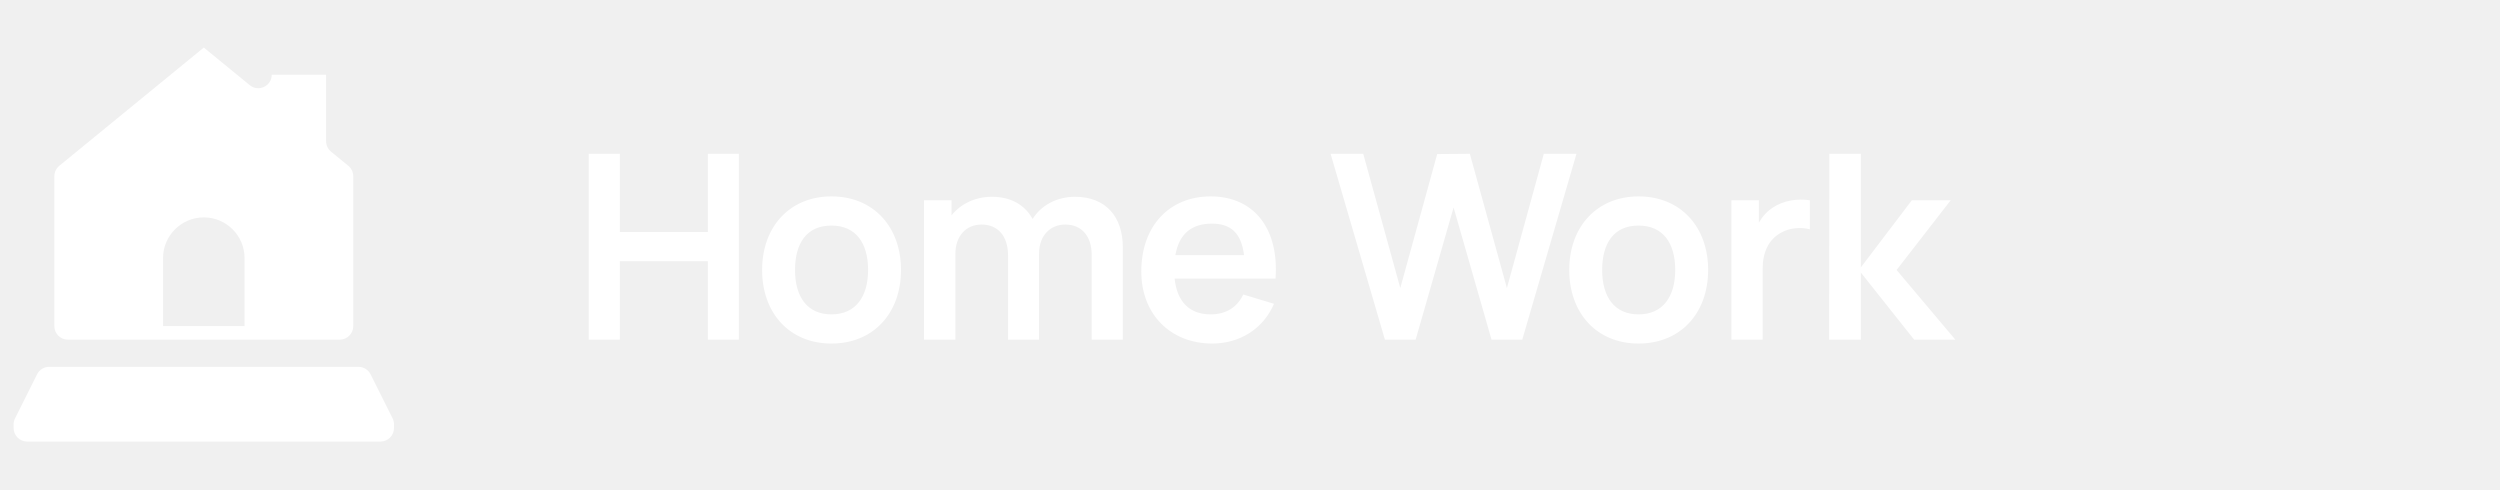
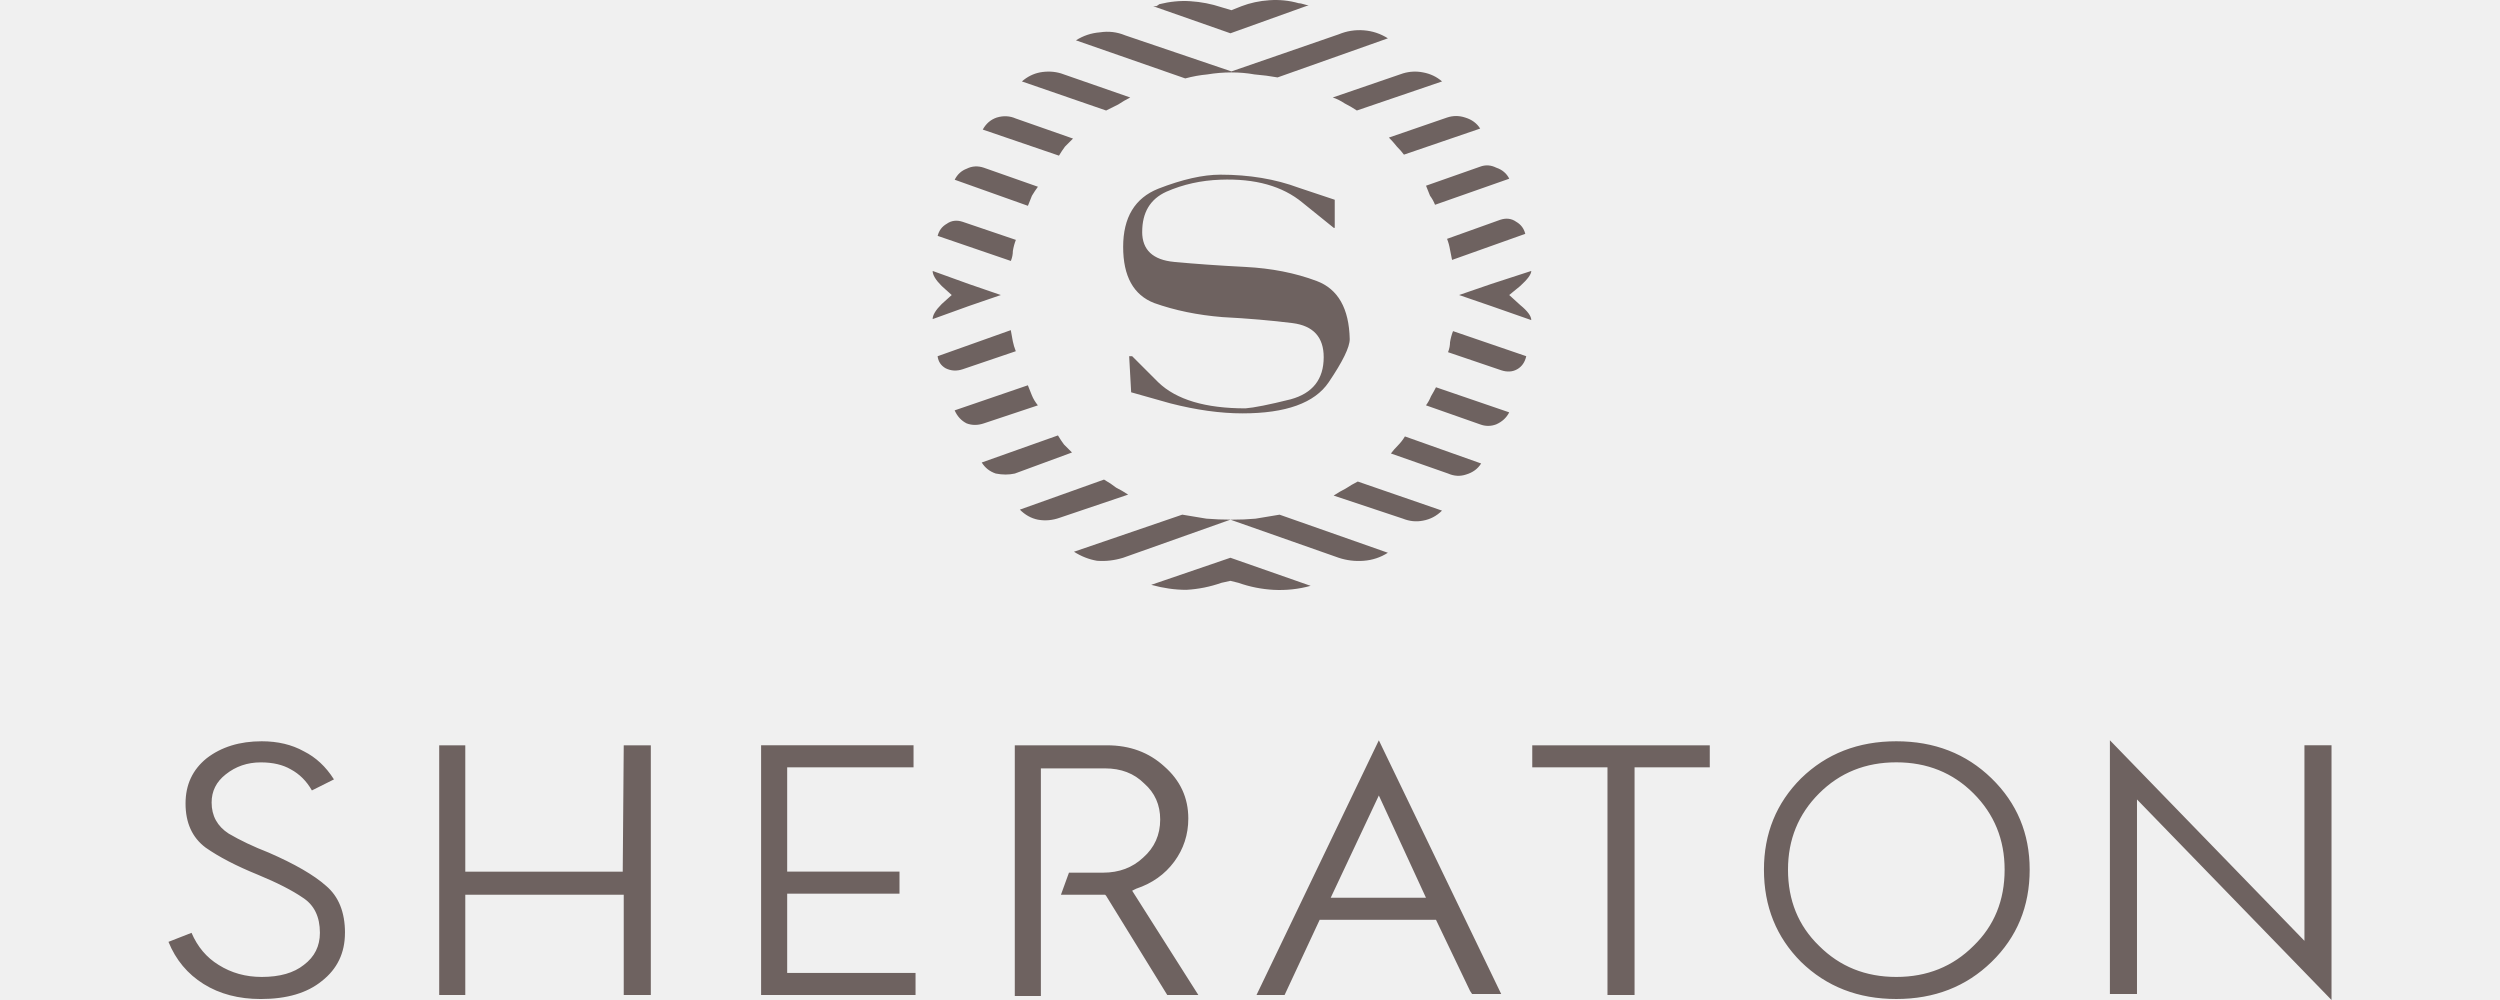
- <svg xmlns="http://www.w3.org/2000/svg" width="184" height="36" viewBox="0 0 184 36" fill="none">
-   <path d="M1.106 30.789C1.036 30.928 1 31.081 1 31.236V31.5C1 32.052 1.448 32.5 2 32.5H28C28.552 32.5 29 32.052 29 31.5V31.236C29 31.081 28.964 30.928 28.894 30.789L27.276 27.553C27.107 27.214 26.761 27 26.382 27H3.618C3.239 27 2.893 27.214 2.724 27.553L1.106 30.789Z" fill="white" />
-   <path fill-rule="evenodd" clip-rule="evenodd" d="M4 12.974C4 12.674 4.135 12.39 4.367 12.2L15 3.5L18.382 6.267C19.029 6.796 20 6.336 20 5.5H24V10.39C24 10.69 24.135 10.974 24.367 11.164L25.633 12.2C25.865 12.39 26 12.674 26 12.974V24C26 24.552 25.552 25 25 25H5C4.448 25 4 24.552 4 24V12.974ZM15 16C13.343 16 12 17.343 12 19V24H18V19C18 17.343 16.657 16 15 16Z" fill="white" />
-   <path d="M45.62 25V19.224H52.099V25H54.379V11.32H52.099V17.077H45.62V11.32H43.33V25H45.62ZM61.193 25.285C64.262 25.285 66.314 23.072 66.314 19.87C66.314 16.697 64.29 14.455 61.193 14.455C58.163 14.455 56.092 16.649 56.092 19.87C56.092 23.043 58.106 25.285 61.193 25.285ZM61.193 23.138C59.426 23.138 58.514 21.865 58.514 19.87C58.514 17.932 59.35 16.602 61.193 16.602C62.989 16.602 63.891 17.884 63.891 19.87C63.891 21.799 63.008 23.138 61.193 23.138ZM70.317 25V18.683C70.317 17.4 71.076 16.526 72.245 16.526C73.442 16.526 74.192 17.372 74.192 18.797V25H76.472V18.683C76.472 17.324 77.308 16.526 78.41 16.526C79.588 16.526 80.349 17.362 80.349 18.768V25H82.638V18.189C82.638 15.966 81.394 14.483 79.123 14.483C77.793 14.483 76.634 15.101 75.998 16.117C75.456 15.12 74.449 14.483 73.005 14.483C71.77 14.483 70.706 15.006 70.031 15.851V14.74H68.008V25H70.317ZM89.233 25.285C91.209 25.285 92.976 24.221 93.765 22.359L91.504 21.675C91.057 22.625 90.221 23.138 89.1 23.138C87.542 23.138 86.63 22.198 86.45 20.506H93.879C94.145 16.811 92.283 14.455 89.1 14.455C86.079 14.455 83.999 16.621 83.999 19.984C83.999 23.1 86.117 25.285 89.233 25.285ZM89.195 16.459C90.611 16.459 91.361 17.172 91.561 18.777H86.507C86.773 17.258 87.656 16.459 89.195 16.459ZM104.191 25L106.984 15.272L109.777 25H112.038L116.028 11.32H113.625L110.908 21.2L108.181 11.32L105.778 11.339L103.061 21.2L100.334 11.32H97.931L101.93 25H104.191ZM120.598 25.285C123.667 25.285 125.719 23.072 125.719 19.87C125.719 16.697 123.695 14.455 120.598 14.455C117.568 14.455 115.497 16.649 115.497 19.87C115.497 23.043 117.511 25.285 120.598 25.285ZM120.598 23.138C118.831 23.138 117.919 21.865 117.919 19.87C117.919 17.932 118.755 16.602 120.598 16.602C122.394 16.602 123.296 17.884 123.296 19.87C123.296 21.799 122.413 23.138 120.598 23.138ZM129.731 25V19.785C129.731 18.597 130.149 17.637 131.089 17.125C131.726 16.754 132.59 16.706 133.208 16.878V14.74C132.286 14.598 131.241 14.759 130.481 15.281C130.054 15.547 129.712 15.937 129.455 16.384V14.74H127.432V25H129.731ZM136.959 25V20.06L140.882 25H143.913L139.59 19.87L143.571 14.74H140.711L136.959 19.68V11.32H134.641L134.622 25H136.959Z" fill="white" />
+ <svg xmlns="http://www.w3.org/2000/svg" width="160" height="64" viewBox="0 0 100 46.231" version="1.1" id="svg8">
+   <defs id="defs2" />
+   <g id="layer1" transform="translate(87.74138,53.78545)">
+     <g aria-label="" transform="matrix(1.186834,0,0,1.186834,953.6031,82.10474)" style="font-style:normal;font-weight:normal;font-size:40px;line-height:1.25;font-family:sans-serif;letter-spacing:0px;word-spacing:0px;fill:#6e6260;fill-opacity:1;stroke:none" id="flowRoot3710">
+       <path d="m -839.484,-105.467 q 0,-1.133 0.938,-1.562 0.977,-0.43 2.109,-0.469 2.031,-0.078 3.203,0.898 1.211,0.977 1.211,0.977 h 0.039 v -1.094 q 0,0 -1.406,-0.469 -1.367,-0.508 -3.047,-0.508 -1.016,0 -2.422,0.547 -1.367,0.547 -1.367,2.266 0,1.719 1.211,2.188 1.211,0.43 2.656,0.547 1.484,0.078 2.734,0.234 1.211,0.156 1.211,1.328 0,1.289 -1.289,1.641 -1.25,0.312 -1.758,0.352 -2.344,0 -3.398,-1.016 -1.016,-1.016 -1.016,-1.016 -0.039,0 -0.078,0 0,0 -0.039,0 l 0.078,1.406 q 0,0 1.523,0.43 1.523,0.391 2.812,0.391 2.539,0 3.359,-1.211 0.82,-1.211 0.82,-1.68 -0.039,-1.797 -1.289,-2.266 -1.25,-0.469 -2.773,-0.547 -1.523,-0.078 -2.773,-0.195 -1.25,-0.117 -1.25,-1.172 z m -2.695,-3.633 -2.227,-0.781 q -0.352,-0.156 -0.742,-0.039 -0.352,0.117 -0.547,0.469 v 0 l 2.969,1.016 q 0.117,-0.195 0.234,-0.352 0.156,-0.156 0.312,-0.312 z m -2.812,6.094 -1.25,-0.43 -1.406,-0.508 q 0,0.234 0.352,0.586 0.391,0.352 0.391,0.352 0,0 -0.391,0.352 -0.352,0.352 -0.352,0.586 l 1.406,-0.508 z m 5.039,-7.695 -2.695,-0.938 q -0.391,-0.117 -0.82,-0.039 -0.391,0.078 -0.703,0.352 v 0 l 3.281,1.133 q 0.234,-0.117 0.469,-0.234 0.234,-0.156 0.469,-0.273 z m -3.594,3.477 -2.109,-0.742 q -0.352,-0.117 -0.664,0.039 -0.312,0.117 -0.469,0.43 v 0 l 2.852,1.016 q 0.078,-0.195 0.156,-0.391 0.117,-0.195 0.234,-0.352 z m -0.859,2.07 -2.07,-0.703 q -0.352,-0.117 -0.625,0.078 -0.273,0.156 -0.352,0.469 v 0 l 2.852,0.977 q 0.078,-0.195 0.078,-0.391 0.039,-0.234 0.117,-0.43 z m 8.398,-6.523 q 0.469,0 0.898,0.078 0.469,0.039 0.898,0.117 l 4.297,-1.523 q 0,0 0,0 0,0 0,0 -0.43,-0.273 -0.938,-0.312 -0.508,-0.039 -0.977,0.156 l -4.18,1.445 -4.141,-1.406 q -0.469,-0.195 -0.977,-0.117 -0.508,0.039 -0.938,0.312 v 0 l 4.258,1.484 q 0.43,-0.117 0.859,-0.156 0.469,-0.078 0.938,-0.078 z m 7.93,5.156 2.891,-1.016 q 0,0 0,0 0,0 0,0 -0.156,-0.312 -0.508,-0.43 -0.312,-0.156 -0.625,-0.039 l -2.109,0.742 q 0.078,0.195 0.156,0.391 0.117,0.156 0.195,0.352 z m -1.211,-1.953 2.969,-1.016 q 0,0 0,0 0,0 0,0 -0.195,-0.312 -0.586,-0.43 -0.352,-0.117 -0.703,0 l -2.266,0.781 q 0.156,0.156 0.312,0.352 0.156,0.156 0.273,0.312 z m -1.836,-1.719 3.32,-1.133 q 0,0 0,0 0,0 0,0 -0.312,-0.273 -0.742,-0.352 -0.391,-0.078 -0.781,0.039 l -2.734,0.938 q 0.234,0.078 0.469,0.234 0.234,0.117 0.469,0.273 z M -833,-114.295 q -0.078,0 -0.195,-0.039 -0.117,-0.039 -0.195,-0.039 -0.547,-0.156 -1.133,-0.117 -0.586,0.039 -1.094,0.234 l -0.391,0.156 -0.391,-0.117 q -0.586,-0.195 -1.211,-0.234 -0.586,-0.039 -1.211,0.117 -0.039,0.039 -0.117,0.078 -0.039,0 -0.117,0 l 3.008,1.055 L -833,-114.295 Z m 5.586,9.922 2.852,-1.016 q 0,0 0,0 0,0 0,0 -0.078,-0.312 -0.352,-0.469 -0.273,-0.195 -0.625,-0.078 l -2.07,0.742 q 0.078,0.195 0.117,0.43 0.039,0.195 0.078,0.391 z m -15.352,6.836 -2.969,1.055 q 0,0 0,0 0,0 0,0 0.195,0.312 0.547,0.43 0.391,0.078 0.742,0 l 2.227,-0.82 q -0.156,-0.156 -0.312,-0.312 -0.117,-0.156 -0.234,-0.352 z m 14.336,-1.172 2.109,0.742 q 0.312,0.117 0.625,0 0.352,-0.156 0.508,-0.469 v 0 l -2.852,-0.977 q -0.078,0.156 -0.195,0.352 -0.078,0.195 -0.195,0.352 z m -3.594,3.516 2.695,0.898 q 0.391,0.156 0.781,0.078 0.43,-0.078 0.742,-0.391 v 0 l -3.281,-1.133 q -0.234,0.117 -0.469,0.273 -0.234,0.117 -0.469,0.273 z m 2.227,-1.641 2.227,0.781 q 0.352,0.156 0.703,0.039 0.391,-0.117 0.586,-0.43 v 0 L -829.25,-97.498 q -0.117,0.195 -0.273,0.352 -0.156,0.156 -0.273,0.312 z m 4.609,-6.172 q 0,0 0.43,-0.352 0.43,-0.391 0.43,-0.586 l -1.562,0.508 -1.25,0.43 1.25,0.43 1.562,0.547 q 0,-0.234 -0.43,-0.586 -0.43,-0.391 -0.43,-0.391 z m -2.383,2.227 2.07,0.703 q 0.352,0.117 0.625,-0.039 0.273,-0.156 0.352,-0.508 v 0 l -2.852,-0.977 q -0.078,0.195 -0.117,0.43 0,0.195 -0.078,0.391 z m -17.031,-0.859 -2.852,1.016 q 0,0 0,0 0,0 0,0 0.039,0.312 0.312,0.469 0.312,0.156 0.664,0.039 l 2.07,-0.703 q -0.078,-0.195 -0.117,-0.391 -0.039,-0.234 -0.078,-0.43 z m 3.633,5.82 -3.281,1.172 q 0,0 0,0 0,0 0,0 0.312,0.312 0.703,0.391 0.43,0.078 0.859,-0.078 l 2.656,-0.898 q -0.234,-0.156 -0.469,-0.273 -0.195,-0.156 -0.469,-0.312 z m -2.969,-3.672 -2.852,0.977 q 0,0 0,0 0,0 0,0 0.156,0.352 0.469,0.508 0.312,0.117 0.664,0 l 2.109,-0.703 q -0.156,-0.195 -0.234,-0.391 -0.078,-0.195 -0.156,-0.391 z m 7.93,5.234 q -0.508,0 -0.977,-0.039 -0.469,-0.078 -0.938,-0.156 l -4.219,1.445 q 0.43,0.273 0.898,0.352 0.508,0.039 1.016,-0.117 l 4.18,-1.484 4.219,1.484 q 0.469,0.156 0.977,0.117 0.508,-0.039 0.938,-0.312 v 0 l -4.219,-1.484 q -0.469,0.078 -0.938,0.156 -0.43,0.039 -0.938,0.039 z m -3.125,2.539 v 0 q 0.703,0.195 1.367,0.195 0.703,-0.039 1.367,-0.273 l 0.352,-0.078 0.312,0.078 q 0.664,0.234 1.367,0.273 0.742,0.039 1.445,-0.156 v 0 l -3.125,-1.094 z m 45.977,6.25 v 9.922 l -7.578,-7.812 v 7.578 h -1.055 v -9.883 l 7.578,7.812 v -7.617 z m -16.953,-0.156 q -2.227,0 -3.711,1.445 -1.445,1.445 -1.445,3.555 0,2.148 1.445,3.594 1.484,1.445 3.711,1.445 2.227,0 3.711,-1.445 1.484,-1.445 1.484,-3.594 0,-2.109 -1.484,-3.555 -1.484,-1.445 -3.711,-1.445 z m 0,9.18 q -1.797,0 -3.008,-1.211 -1.211,-1.172 -1.211,-2.969 0,-1.758 1.211,-2.969 1.211,-1.211 3.008,-1.211 1.797,0 3.008,1.211 1.211,1.211 1.211,2.969 0,1.797 -1.211,2.969 -1.211,1.211 -3.008,1.211 z m -14.219,-9.023 h 6.953 v 0.859 h -2.93 v 8.867 h -1.055 v -8.867 h -2.93 v -0.859 z m -46.211,7.305 q 0,1.172 -0.898,1.875 -0.859,0.703 -2.383,0.703 -1.289,0 -2.227,-0.586 -0.938,-0.586 -1.367,-1.641 l 0.898,-0.352 q 0.352,0.82 1.055,1.25 0.742,0.469 1.68,0.469 1.055,0 1.641,-0.469 0.625,-0.469 0.625,-1.25 0,-0.938 -0.664,-1.367 -0.625,-0.43 -1.758,-0.898 -1.25,-0.508 -2.031,-1.055 -0.781,-0.586 -0.781,-1.719 0,-1.094 0.82,-1.758 0.859,-0.664 2.148,-0.664 0.938,0 1.641,0.391 0.703,0.352 1.172,1.094 l -0.859,0.43 q -0.312,-0.547 -0.82,-0.82 -0.469,-0.273 -1.172,-0.273 -0.781,0 -1.367,0.469 -0.547,0.43 -0.547,1.094 0,0.781 0.664,1.211 0.664,0.391 1.562,0.742 1.523,0.664 2.227,1.289 0.742,0.625 0.742,1.836 z m 10.859,-7.305 h 1.055 v 9.727 h -1.055 v -3.906 h -6.172 v 3.906 h -1.016 v -9.727 h 1.016 v 4.922 h 6.133 z m 6.367,8.867 h 5 v 0.859 h -6.016 v -9.727 h 5.938 v 0.859 h -4.922 v 4.062 h 4.375 v 0.859 h -4.375 z m 13.438,-3.203 2.578,4.062 h -1.211 l -2.383,-3.867 -0.039,-0.039 h -1.719 l 0.312,-0.859 h 1.328 q 0.938,0 1.562,-0.586 0.664,-0.586 0.664,-1.484 0,-0.859 -0.625,-1.406 -0.586,-0.586 -1.523,-0.586 h -2.5 v 8.867 h -1.016 v -9.766 h 3.594 q 1.328,0 2.227,0.82 0.938,0.82 0.938,2.031 0,0.938 -0.547,1.68 -0.547,0.742 -1.484,1.055 l -0.156,0.078 z m 9.609,-5.859 -4.766,9.922 h 1.094 l 1.367,-2.93 h 4.531 l 1.328,2.773 0.078,0.117 H -825.5 Z m -1.875,6.133 1.875,-3.984 1.836,3.984 z" style="font-style:normal;font-variant:normal;font-weight:normal;font-stretch:normal;font-family:brand-logo-icons;-inkscape-font-specification:brand-logo-icons;fill:#6e6260;fill-opacity:1" id="path3718" />
+     </g>
+   </g>
</svg>
